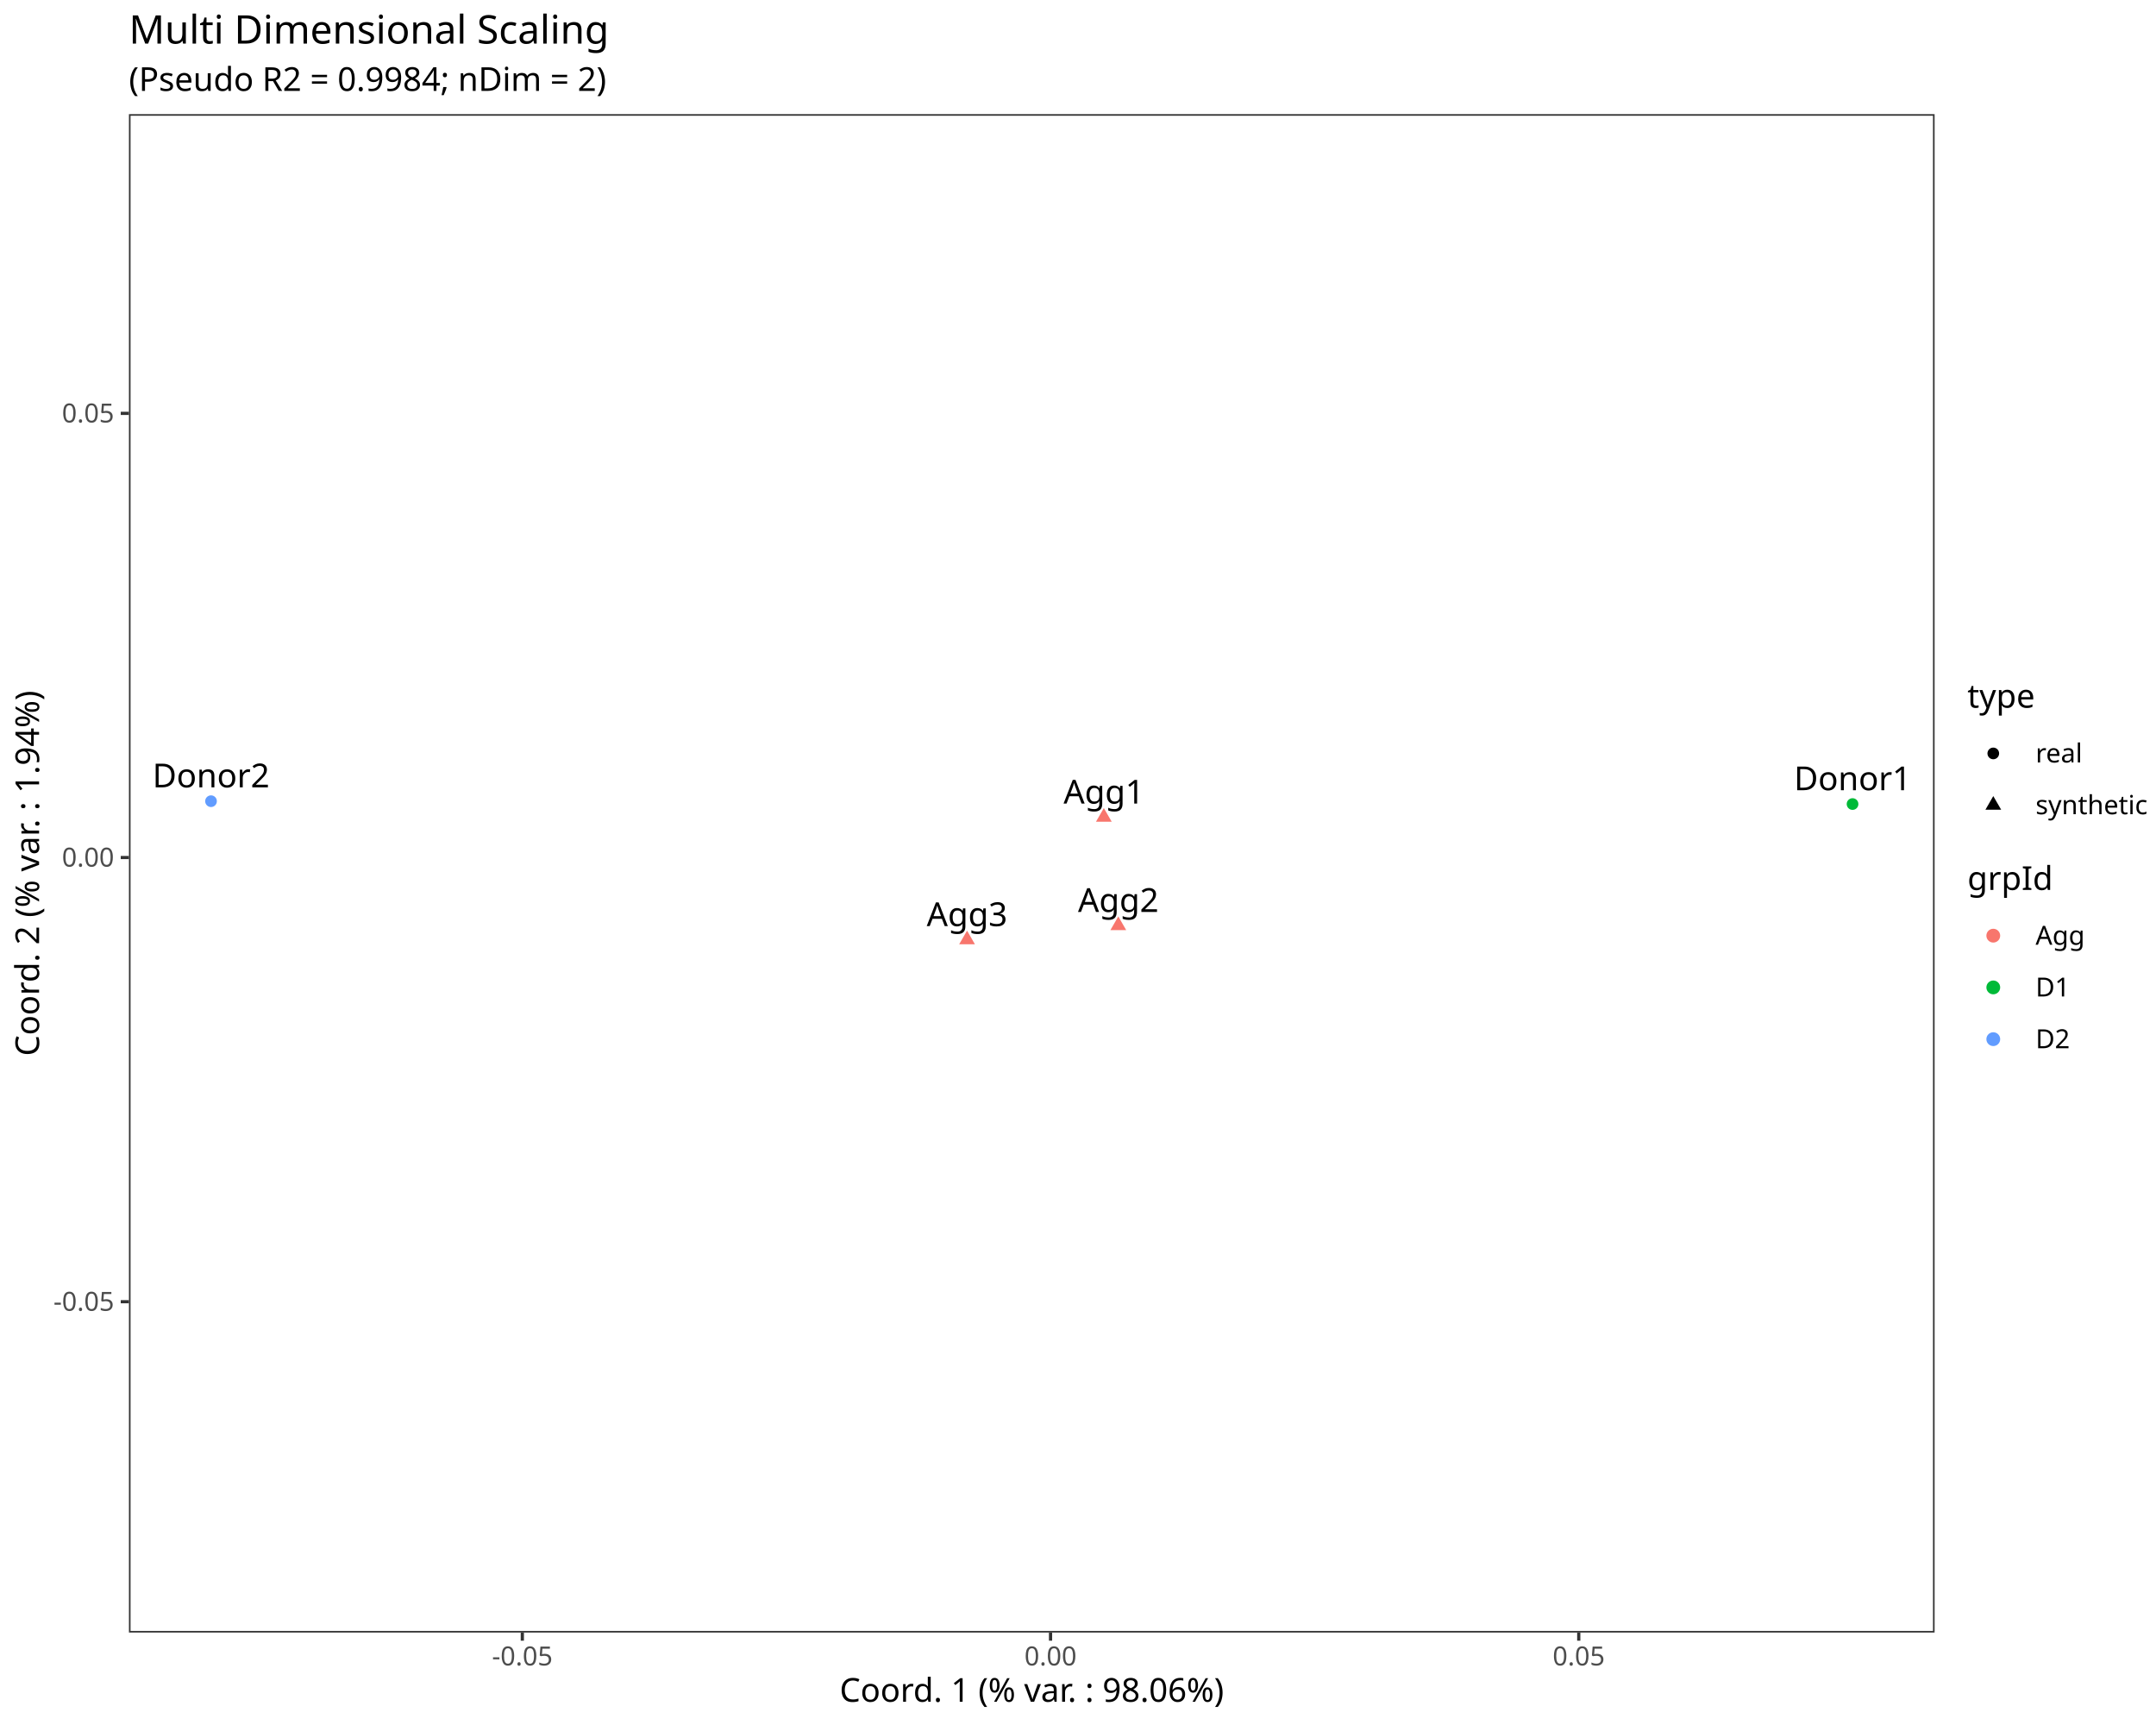
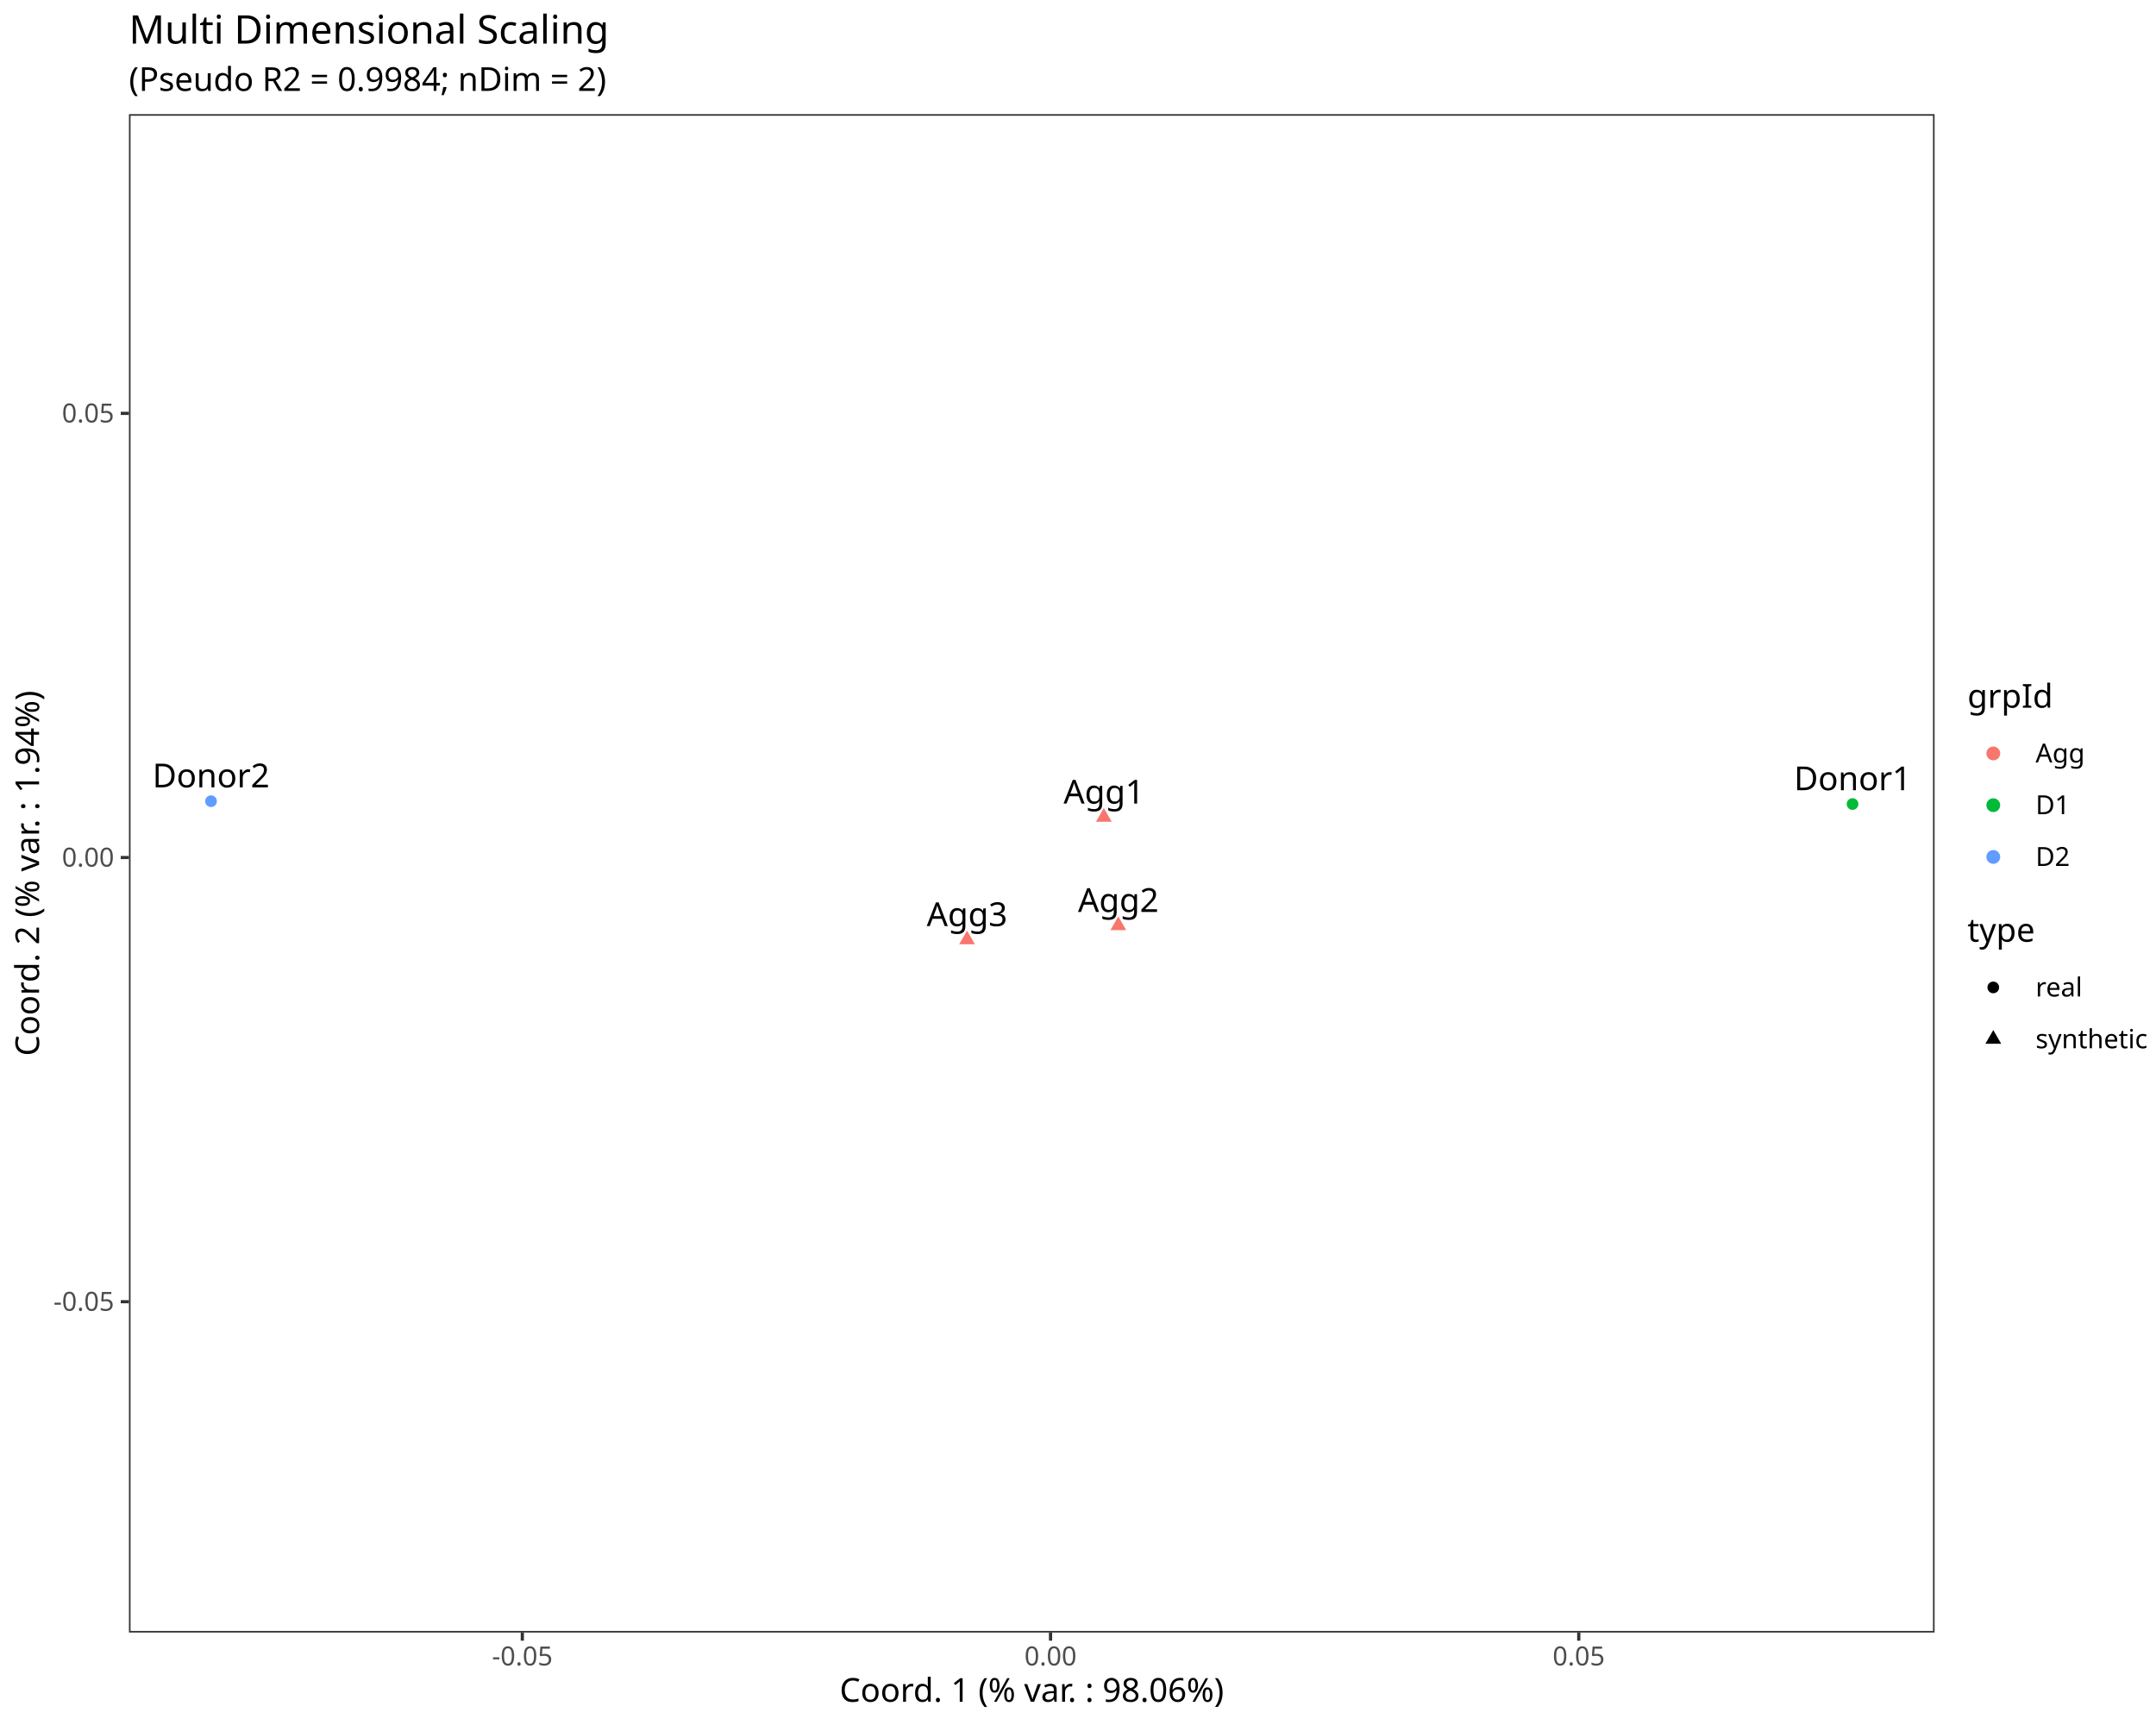
<svg xmlns="http://www.w3.org/2000/svg" class="svglite" data-engine-version="2.0" width="720.00pt" height="576.00pt" viewBox="0 0 720.00 576.00">
  <defs>
    <style type="text/css">
    .svglite line, .svglite polyline, .svglite polygon, .svglite path, .svglite rect, .svglite circle {
      fill: none;
      stroke: #000000;
      stroke-linecap: round;
      stroke-linejoin: round;
      stroke-miterlimit: 10.00;
    }
  </style>
  </defs>
  <rect width="100%" height="100%" style="stroke: none; fill: #FFFFFF;" />
  <defs>
    <clipPath id="cpMC4wMHw3MjAuMDB8MC4wMHw1NzYuMDA=">
      <rect x="0.00" y="0.00" width="720.00" height="576.00" />
    </clipPath>
  </defs>
  <g clip-path="url(#cpMC4wMHw3MjAuMDB8MC4wMHw1NzYuMDA=)">
    <rect x="0.00" y="0.00" width="720.00" height="576.00" style="stroke-width: 1.07; stroke: #FFFFFF; fill: #FFFFFF;" />
  </g>
  <defs>
    <clipPath id="cpNDMuMDZ8NjQ2LjA3fDM4LjEyfDU0NS4xMQ==">
      <rect x="43.06" y="38.12" width="603.00" height="507.00" />
    </clipPath>
  </defs>
  <g clip-path="url(#cpNDMuMDZ8NjQ2LjA3fDM4LjEyfDU0NS4xMQ==)">
    <rect x="43.06" y="38.12" width="603.00" height="507.00" style="stroke-width: 1.07; stroke: none; fill: #FFFFFF;" />
    <circle cx="618.66" cy="268.48" r="1.95" style="stroke-width: 0.71; stroke: none; fill: #00BA38;" />
    <circle cx="70.47" cy="267.53" r="1.95" style="stroke-width: 0.71; stroke: none; fill: #619CFF;" />
    <polygon points="368.63,269.83 371.26,274.39 366.00,274.39 " style="stroke-width: 0.71; stroke: none; fill: #F8766D;" />
    <polygon points="373.46,306.01 376.09,310.57 370.82,310.57 " style="stroke-width: 0.71; stroke: none; fill: #F8766D;" />
    <polygon points="322.95,310.75 325.58,315.31 320.31,315.31 " style="stroke-width: 0.71; stroke: none; fill: #F8766D;" />
    <text x="618.67" y="263.86" text-anchor="middle" style="font-size: 11.04px; font-family: sans;" textLength="36.21px" lengthAdjust="spacingAndGlyphs">Donor1</text>
    <text x="70.47" y="262.91" text-anchor="middle" style="font-size: 11.04px; font-family: sans;" textLength="36.21px" lengthAdjust="spacingAndGlyphs">Donor2</text>
    <text x="368.65" y="268.33" text-anchor="middle" style="font-size: 11.04px; font-family: sans;" textLength="25.79px" lengthAdjust="spacingAndGlyphs">Agg1</text>
    <text x="373.47" y="304.51" text-anchor="middle" style="font-size: 11.04px; font-family: sans;" textLength="25.79px" lengthAdjust="spacingAndGlyphs">Agg2</text>
    <text x="322.95" y="309.24" text-anchor="middle" style="font-size: 11.04px; font-family: sans;" textLength="25.79px" lengthAdjust="spacingAndGlyphs">Agg3</text>
    <rect x="43.06" y="38.12" width="603.00" height="507.00" style="stroke-width: 1.07; stroke: #333333;" />
  </g>
  <g clip-path="url(#cpMC4wMHw3MjAuMDB8MC4wMHw1NzYuMDA=)">
    <text x="38.13" y="437.68" text-anchor="end" style="font-size: 8.80px; fill: #4D4D4D; font-family: sans;" textLength="20.06px" lengthAdjust="spacingAndGlyphs">-0.05</text>
    <text x="38.13" y="289.37" text-anchor="end" style="font-size: 8.80px; fill: #4D4D4D; font-family: sans;" textLength="17.13px" lengthAdjust="spacingAndGlyphs">0.00</text>
    <text x="38.13" y="141.06" text-anchor="end" style="font-size: 8.80px; fill: #4D4D4D; font-family: sans;" textLength="17.13px" lengthAdjust="spacingAndGlyphs">0.05</text>
    <polyline points="40.32,434.66 43.06,434.66 " style="stroke-width: 1.07; stroke: #333333; stroke-linecap: butt;" />
    <polyline points="40.32,286.34 43.06,286.34 " style="stroke-width: 1.07; stroke: #333333; stroke-linecap: butt;" />
    <polyline points="40.32,138.03 43.06,138.03 " style="stroke-width: 1.07; stroke: #333333; stroke-linecap: butt;" />
    <polyline points="174.43,547.85 174.43,545.11 " style="stroke-width: 1.07; stroke: #333333; stroke-linecap: butt;" />
    <polyline points="350.83,547.85 350.83,545.11 " style="stroke-width: 1.07; stroke: #333333; stroke-linecap: butt;" />
    <polyline points="527.23,547.85 527.23,545.11 " style="stroke-width: 1.07; stroke: #333333; stroke-linecap: butt;" />
    <text x="174.43" y="556.10" text-anchor="middle" style="font-size: 8.80px; fill: #4D4D4D; font-family: sans;" textLength="20.06px" lengthAdjust="spacingAndGlyphs">-0.05</text>
    <text x="350.83" y="556.10" text-anchor="middle" style="font-size: 8.80px; fill: #4D4D4D; font-family: sans;" textLength="17.13px" lengthAdjust="spacingAndGlyphs">0.00</text>
    <text x="527.23" y="556.10" text-anchor="middle" style="font-size: 8.80px; fill: #4D4D4D; font-family: sans;" textLength="17.13px" lengthAdjust="spacingAndGlyphs">0.05</text>
    <text x="344.56" y="568.24" text-anchor="middle" style="font-size: 11.00px; font-family: sans;" textLength="130.23px" lengthAdjust="spacingAndGlyphs">Coord. 1 (% var. : 98.06%)</text>
    <text transform="translate(13.05,291.61) rotate(-90)" text-anchor="middle" style="font-size: 11.00px; font-family: sans;" textLength="124.11px" lengthAdjust="spacingAndGlyphs">Coord. 2 (% var. : 1.94%)</text>
-     <rect x="657.02" y="227.60" width="57.50" height="49.89" style="stroke-width: 1.07; stroke: none; fill: #FFFFFF;" />
-     <text x="657.02" y="236.31" style="font-size: 11.00px; font-family: sans;" textLength="20.80px" lengthAdjust="spacingAndGlyphs">type</text>
+     <rect x="657.02" y="227.60" width="38.42" height="67.17" style="stroke-width: 1.07; stroke: none; fill: #FFFFFF;" />
+     <text x="657.02" y="236.31" style="font-size: 11.00px; font-family: sans;" textLength="25.07px" lengthAdjust="spacingAndGlyphs">grpId</text>
    <rect x="657.02" y="242.94" width="17.28" height="17.28" style="stroke-width: 1.07; stroke: none; fill: #FFFFFF;" />
-     <circle cx="665.66" cy="251.58" r="1.95" style="stroke-width: 0.71; stroke: none; fill: #000000;" />
+     <circle cx="665.66" cy="251.58" r="1.95" style="stroke-width: 0.71; stroke: #F8766D; fill: #F8766D;" />
    <rect x="657.02" y="260.22" width="17.28" height="17.28" style="stroke-width: 1.07; stroke: none; fill: #FFFFFF;" />
-     <polygon points="665.66,265.82 668.30,270.38 663.03,270.38 " style="stroke-width: 0.71; stroke: none; fill: #000000;" />
-     <text x="679.78" y="254.60" style="font-size: 8.80px; font-family: sans;" textLength="14.67px" lengthAdjust="spacingAndGlyphs">real</text>
-     <text x="679.78" y="271.88" style="font-size: 8.80px; font-family: sans;" textLength="34.74px" lengthAdjust="spacingAndGlyphs">synthetic</text>
-     <rect x="657.02" y="288.45" width="38.42" height="67.17" style="stroke-width: 1.07; stroke: none; fill: #FFFFFF;" />
-     <text x="657.02" y="297.17" style="font-size: 11.00px; font-family: sans;" textLength="25.07px" lengthAdjust="spacingAndGlyphs">grpId</text>
-     <rect x="657.02" y="303.79" width="17.28" height="17.28" style="stroke-width: 1.07; stroke: none; fill: #FFFFFF;" />
-     <circle cx="665.66" cy="312.43" r="1.95" style="stroke-width: 0.71; stroke: #F8766D; fill: #F8766D;" />
+     <circle cx="665.66" cy="268.86" r="1.95" style="stroke-width: 0.71; stroke: #00BA38; fill: #00BA38;" />
+     <rect x="657.02" y="277.50" width="17.28" height="17.28" style="stroke-width: 1.07; stroke: none; fill: #FFFFFF;" />
+     <circle cx="665.66" cy="286.14" r="1.95" style="stroke-width: 0.71; stroke: #619CFF; fill: #619CFF;" />
+     <text x="679.78" y="254.60" style="font-size: 8.80px; font-family: sans;" textLength="15.66px" lengthAdjust="spacingAndGlyphs">Agg</text>
+     <text x="679.78" y="271.88" style="font-size: 8.80px; font-family: sans;" textLength="11.25px" lengthAdjust="spacingAndGlyphs">D1</text>
+     <text x="679.78" y="289.16" style="font-size: 8.80px; font-family: sans;" textLength="11.25px" lengthAdjust="spacingAndGlyphs">D2</text>
+     <rect x="657.02" y="305.73" width="57.50" height="49.89" style="stroke-width: 1.07; stroke: none; fill: #FFFFFF;" />
+     <text x="657.02" y="314.45" style="font-size: 11.00px; font-family: sans;" textLength="20.80px" lengthAdjust="spacingAndGlyphs">type</text>
    <rect x="657.02" y="321.07" width="17.28" height="17.28" style="stroke-width: 1.07; stroke: none; fill: #FFFFFF;" />
-     <circle cx="665.66" cy="329.71" r="1.95" style="stroke-width: 0.71; stroke: #00BA38; fill: #00BA38;" />
+     <circle cx="665.66" cy="329.71" r="1.95" style="stroke-width: 0.71; stroke: none; fill: #000000;" />
    <rect x="657.02" y="338.35" width="17.28" height="17.28" style="stroke-width: 1.07; stroke: none; fill: #FFFFFF;" />
-     <circle cx="665.66" cy="346.99" r="1.95" style="stroke-width: 0.71; stroke: #619CFF; fill: #619CFF;" />
-     <text x="679.78" y="315.46" style="font-size: 8.80px; font-family: sans;" textLength="15.66px" lengthAdjust="spacingAndGlyphs">Agg</text>
-     <text x="679.78" y="332.74" style="font-size: 8.80px; font-family: sans;" textLength="11.25px" lengthAdjust="spacingAndGlyphs">D1</text>
-     <text x="679.78" y="350.02" style="font-size: 8.80px; font-family: sans;" textLength="11.25px" lengthAdjust="spacingAndGlyphs">D2</text>
+     <polygon points="665.66,343.95 668.30,348.51 663.03,348.51 " style="stroke-width: 0.71; stroke: none; fill: #000000;" />
+     <text x="679.78" y="332.74" style="font-size: 8.80px; font-family: sans;" textLength="14.67px" lengthAdjust="spacingAndGlyphs">real</text>
+     <text x="679.78" y="350.02" style="font-size: 8.80px; font-family: sans;" textLength="34.74px" lengthAdjust="spacingAndGlyphs">synthetic</text>
    <text x="43.06" y="30.35" style="font-size: 11.00px; font-family: sans;" textLength="158.39px" lengthAdjust="spacingAndGlyphs">(Pseudo R2 = 0.9984; nDim = 2)</text>
    <text x="43.06" y="14.56" style="font-size: 13.20px; font-family: sans;" textLength="151.15px" lengthAdjust="spacingAndGlyphs">Multi Dimensional Scaling</text>
  </g>
</svg>
